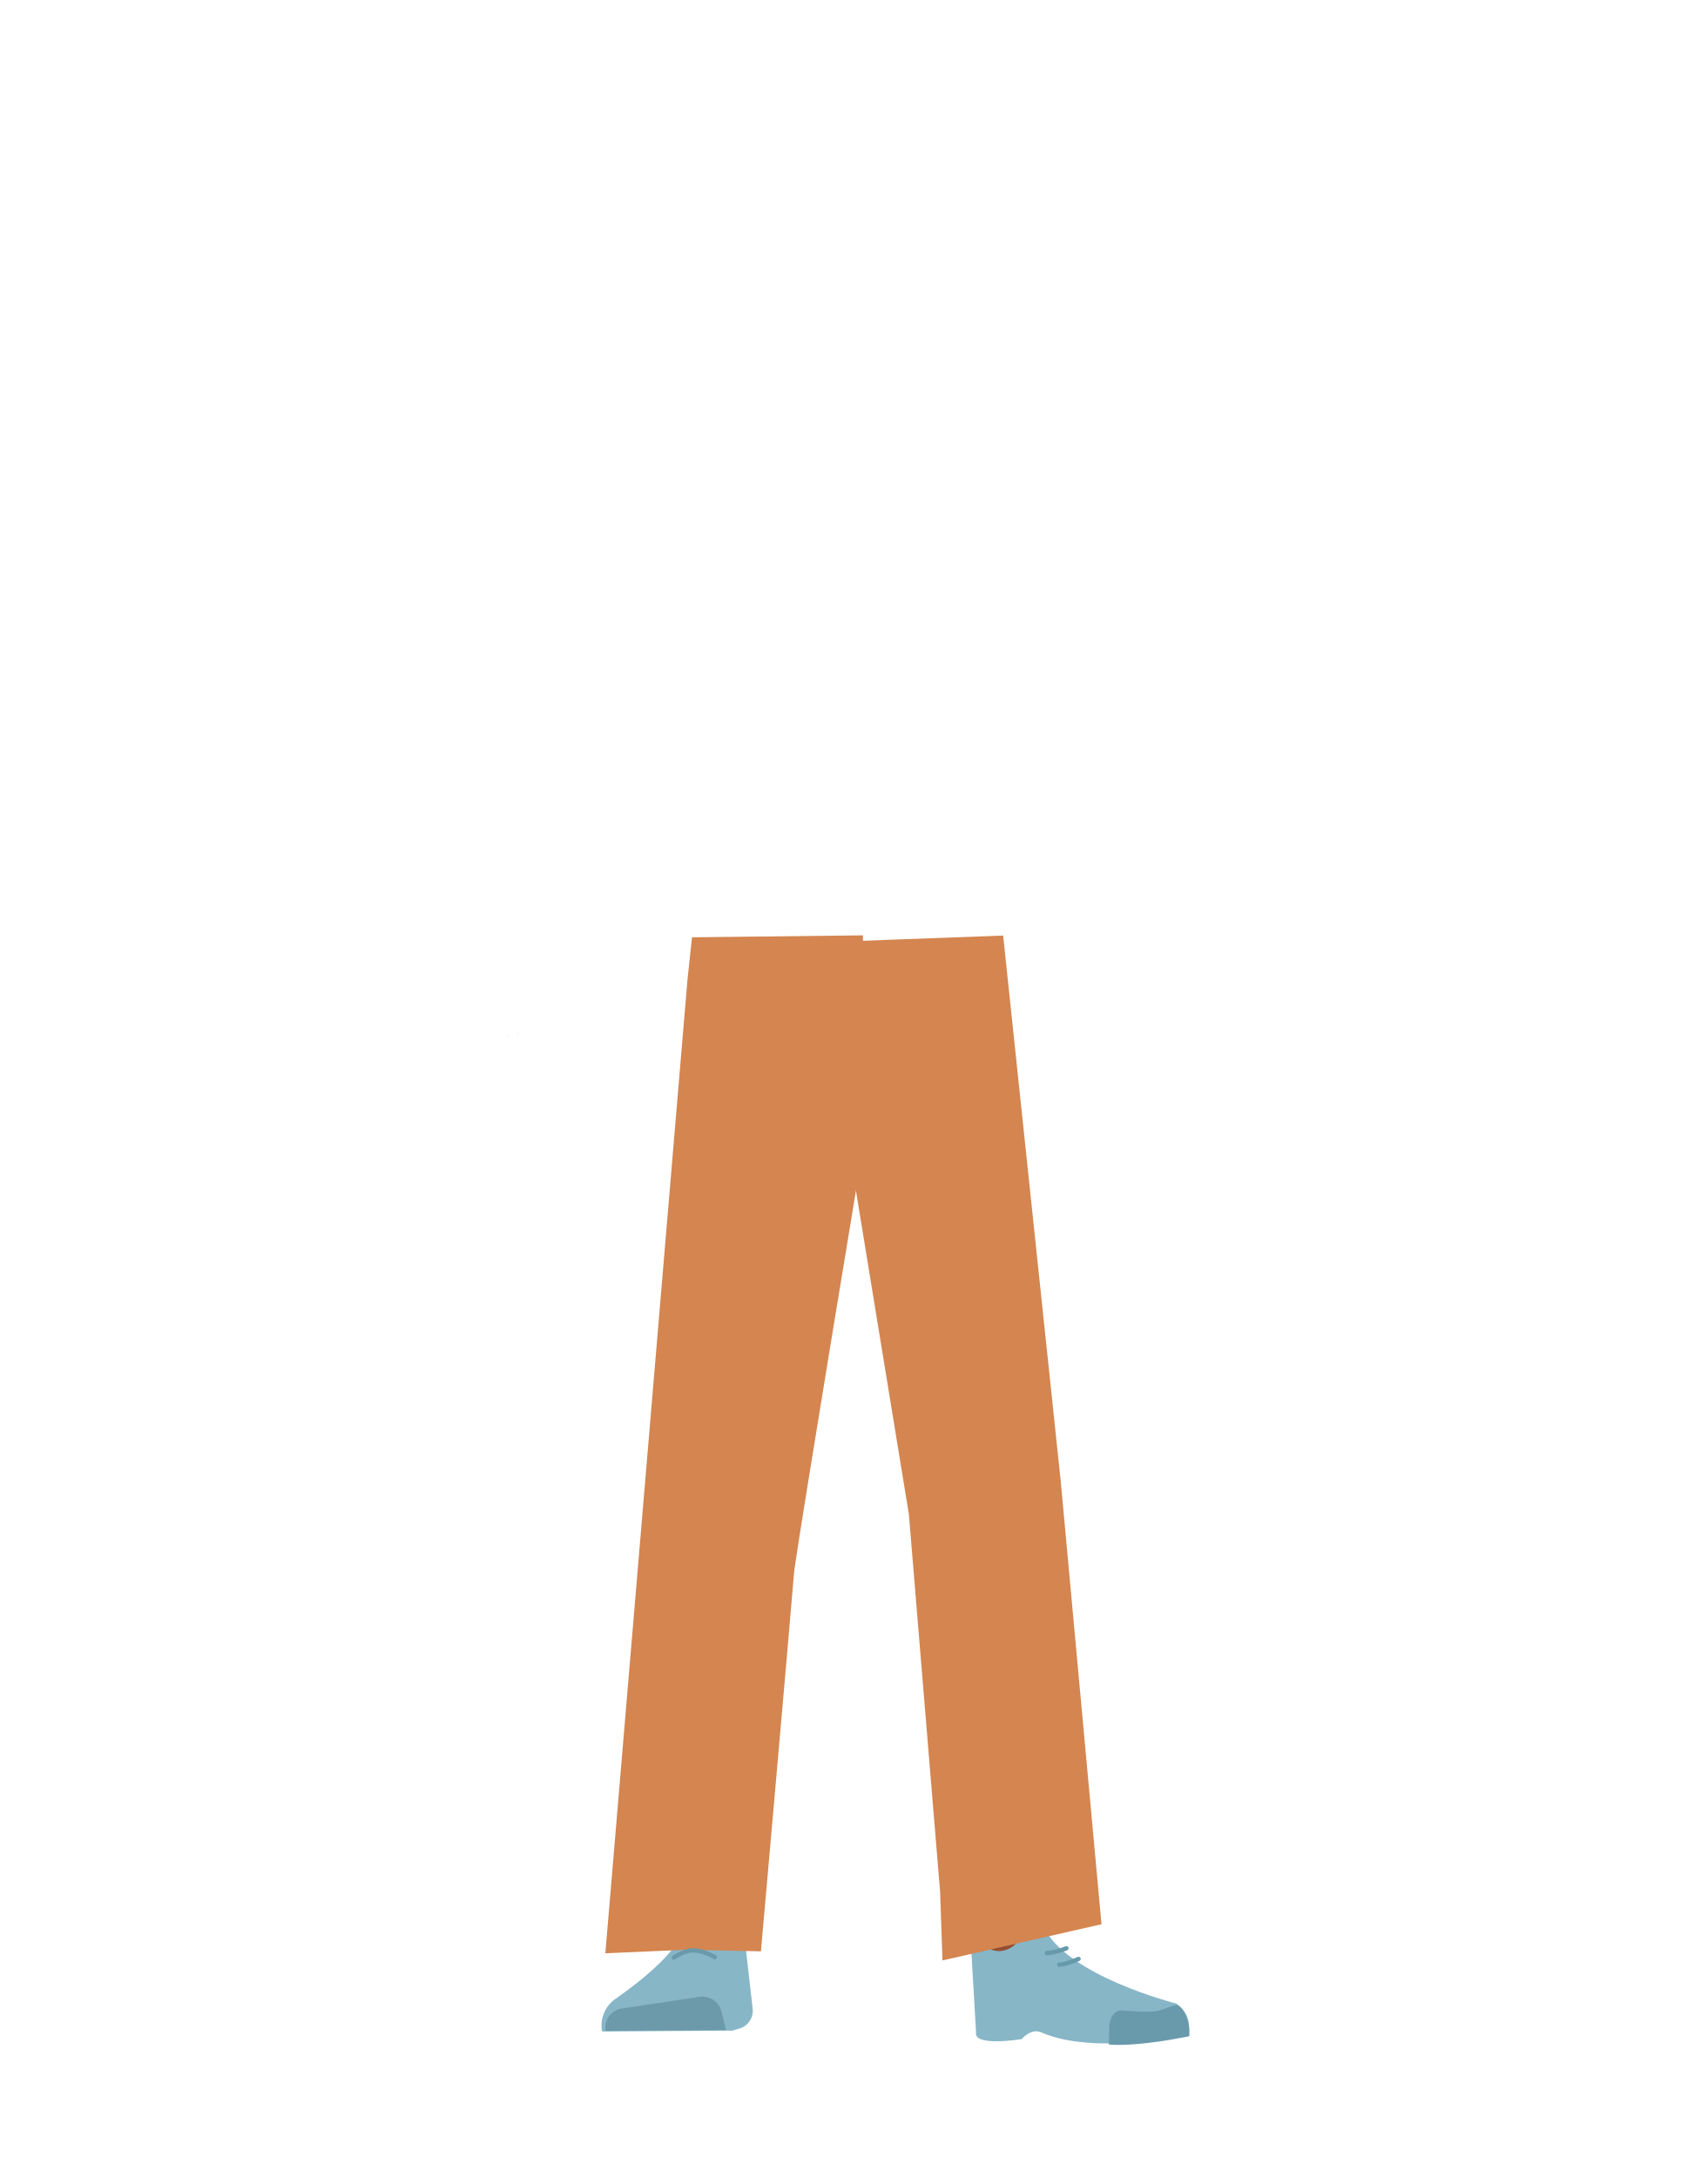
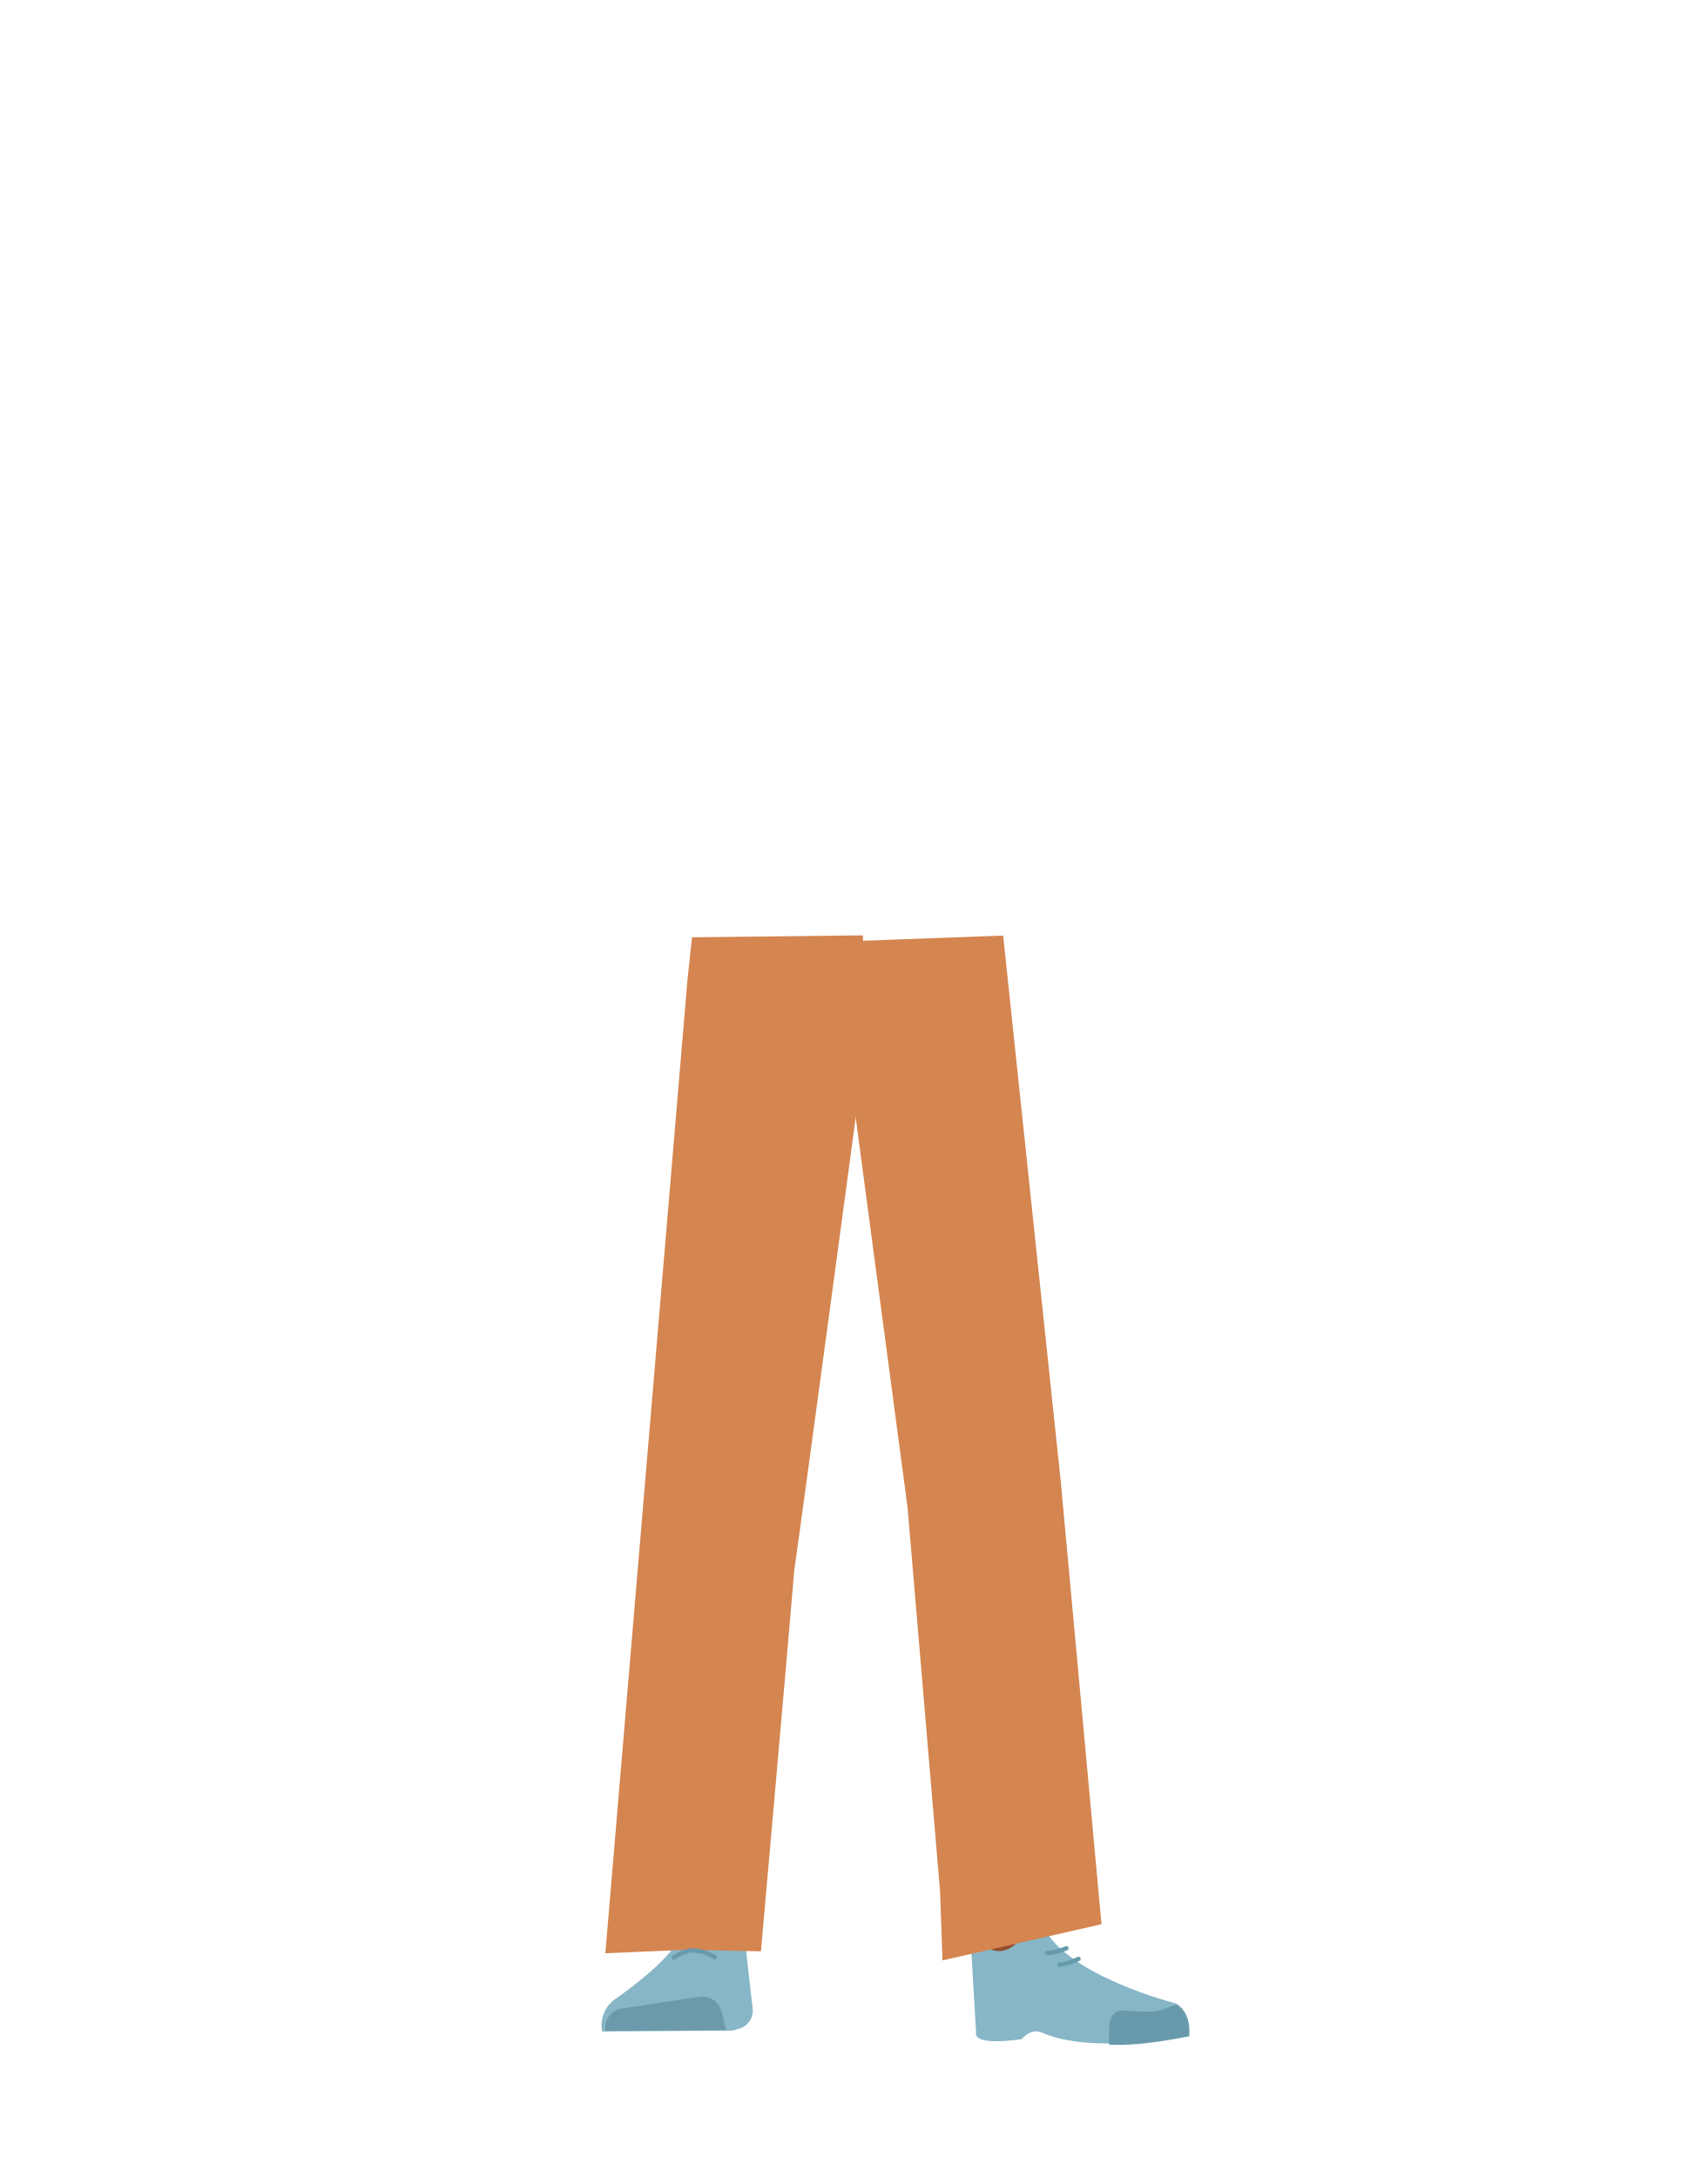
<svg xmlns="http://www.w3.org/2000/svg" version="1.1" id="Calque_1" x="0px" y="0px" viewBox="0 0 788 1005" style="enable-background:new 0 0 788 1005;" xml:space="preserve">
  <style type="text/css">
	.st0{fill:#3FA9F5;}
	.st1{fill:#87B6C7;}
	.st2{fill:#6C9AAB;}
	.st3{fill:#944E31;}
	.st4{fill:#699AAB;}
	.st5{fill:#D48550;}
	.st6{fill:none;stroke:#699AAB;stroke-width:2;stroke-linecap:round;stroke-miterlimit:10;}
	.st7{fill:none;stroke:#669AAB;stroke-width:2;stroke-linecap:round;stroke-miterlimit:10;}
</style>
  <g id="Calque_7">
    <polygon points="238.8,477 238.9,476.9 238.8,476.9  " />
    <polygon points="238.9,476.9 239,477 239,476.9  " />
    <polygon points="238.8,477 238.9,476.9 238.8,476.9  " />
    <polygon points="238.9,476.9 239,477 239,476.9  " />
    <polygon points="234.3,478.3 234.4,478.3 234.3,478.2  " />
    <polygon points="234.4,478.3 234.5,478.3 234.5,478.2  " />
    <polygon points="234.3,478.3 234.4,478.3 234.3,478.2  " />
    <polygon points="234.4,478.3 234.5,478.3 234.5,478.2  " />
    <path class="st0" d="M338.5,631.3c-13.9-0.2-22.3,6.7-24.9,18.2c0,0-7.1,55.4-8.3,77c-1.9,34.7,2.5,101.6,7.2,136   c1,7.5,3,30.3,3,30.3c0.7,6.8,6.4,11.9,13.2,11.8l0,0c6.7-0.1,12.2-5.2,12.9-11.8c0,0,2.2-26.1,3.5-34.8c4.6-31.3,18-93.5,20-125.1   c1.2-19-0.4-77.5-0.4-77.5C363.8,636.1,350.4,631.8,338.5,631.3L338.5,631.3z" />
    <path class="st1" d="M328,884.7L328,884.7c-6.1,0.1-11.5,3.7-14.1,9.2l0,0c-5.8,12.3-30.5,28.9-30.5,28.9   c-4.4,3.5-6.6,9.1-5.5,14.6l0,0L338,937l3.4-1c3.9-1.2,6.4-5,6-9l-3.4-29.9C342.3,889.7,335.6,884.5,328,884.7z" />
    <path class="st2" d="M279.5,937.1L279.5,937.1c-0.8-4.9,2.5-9.5,7.4-10.3c0,0,0.1,0,0.1,0l35.9-5.4c4.6-0.7,9,2.2,10.1,6.8l2.1,8.5   L279.5,937.1z" />
    <path class="st0" d="M454.3,631.3c12.4-0.2,19.9,6.7,22.2,18.2c0,0,14.4,53.4,15.5,75c1.7,34.7-10.2,103.6-14.5,138   c-0.9,7.5-2.7,30.3-2.7,30.3c-0.6,6.8-5.7,11.9-11.8,11.8l0,0c-6-0.1-10.9-5.2-11.5-11.8c0,0-2-26.1-3.1-34.8   c-4.1-31.3-16.1-93.5-17.9-125.1c-1.1-19,0.4-77.5,0.4-77.5C431.6,636.1,443.6,631.8,454.3,631.3L454.3,631.3z" />
    <path class="st3" d="M477.3,880.9c-1.2,34,40,38.4,40,38.4c4.4,3.5-67,21.8-66.6,17.8c0,0,1.5-52-1-65.2   C447.9,862.5,478,860.9,477.3,880.9z" />
    <path class="st1" d="M464.4,899.7c6.4-2.2,5.9-6.8,8.5-9.4c1.5-1.5,7.9-3.2,8.8-1.2c10.7,22.7,61.2,35.4,61.2,35.4   c5.4,3.8,6.6,9.1,5.5,14.6l0,0c0,0-43.8,9.4-67.8-1.3c-4.8-2.1-9,3.1-9,3.1s-22.4,3.7-21.1-3.1l-2.5-42.7   C449.6,887.7,453.5,903.5,464.4,899.7z" />
    <path class="st4" d="M548.9,939.6c0.8-9-4.3-14.7-6-14.4c-2.5,0.3-6.5,2.4-9,2.8c-4,0.7-16-0.3-16-0.3c-3.1-0.3-5.6,2.8-5.9,7.1   l-0.2,8.6c0,0,7.3,1,24.6-1.6C539.4,941.4,548.9,939.6,548.9,939.6z" />
-     <path class="st5" d="M319.4,432.5l-2.1,19.6l-37.9,449.2l37-1.6l34.8,0.7c0,0,12.6-142.1,15.4-175.9c1.6-19.6-2.8,19.5,0,0   c4.1-28.4,31-190.5,31-190.5l0.7-102.4L319.4,432.5z" />
-     <polygon class="st5" points="389.4,433.7 391.9,530.1 419.5,698.8 433.9,872.9 435,904.6 508.4,887.9 489.6,683.7 489.6,683.7    463,431.7 395.5,434.2  " />
+     <path class="st5" d="M319.4,432.5l-2.1,19.6l-37.9,449.2l37-1.6l34.8,0.7c0,0,12.6-142.1,15.4-175.9c1.6-19.6-2.8,19.5,0,0   c4.1-28.4,31-228.5,31-228.5l0.7-64.4L319.4,432.5z" />
+     <polygon class="st5" points="389.4,433.7 391.4,489 418.9,695.7 433.9,872.9 435,904.6 508.4,887.9 489.6,683.7 489.6,683.7    463,431.7 395.5,434.2  " />
    <path class="st6" d="M311,903.3c0,0,4.7-3.4,8.9-3.3c5.1,0,10,3.1,10,3.1" />
    <path class="st7" d="M492.2,899c0,0-5.1,2.1-9,2.2" />
    <path class="st7" d="M497.8,903.9c0,0-5,2.4-8.9,2.7" />
  </g>
</svg>
